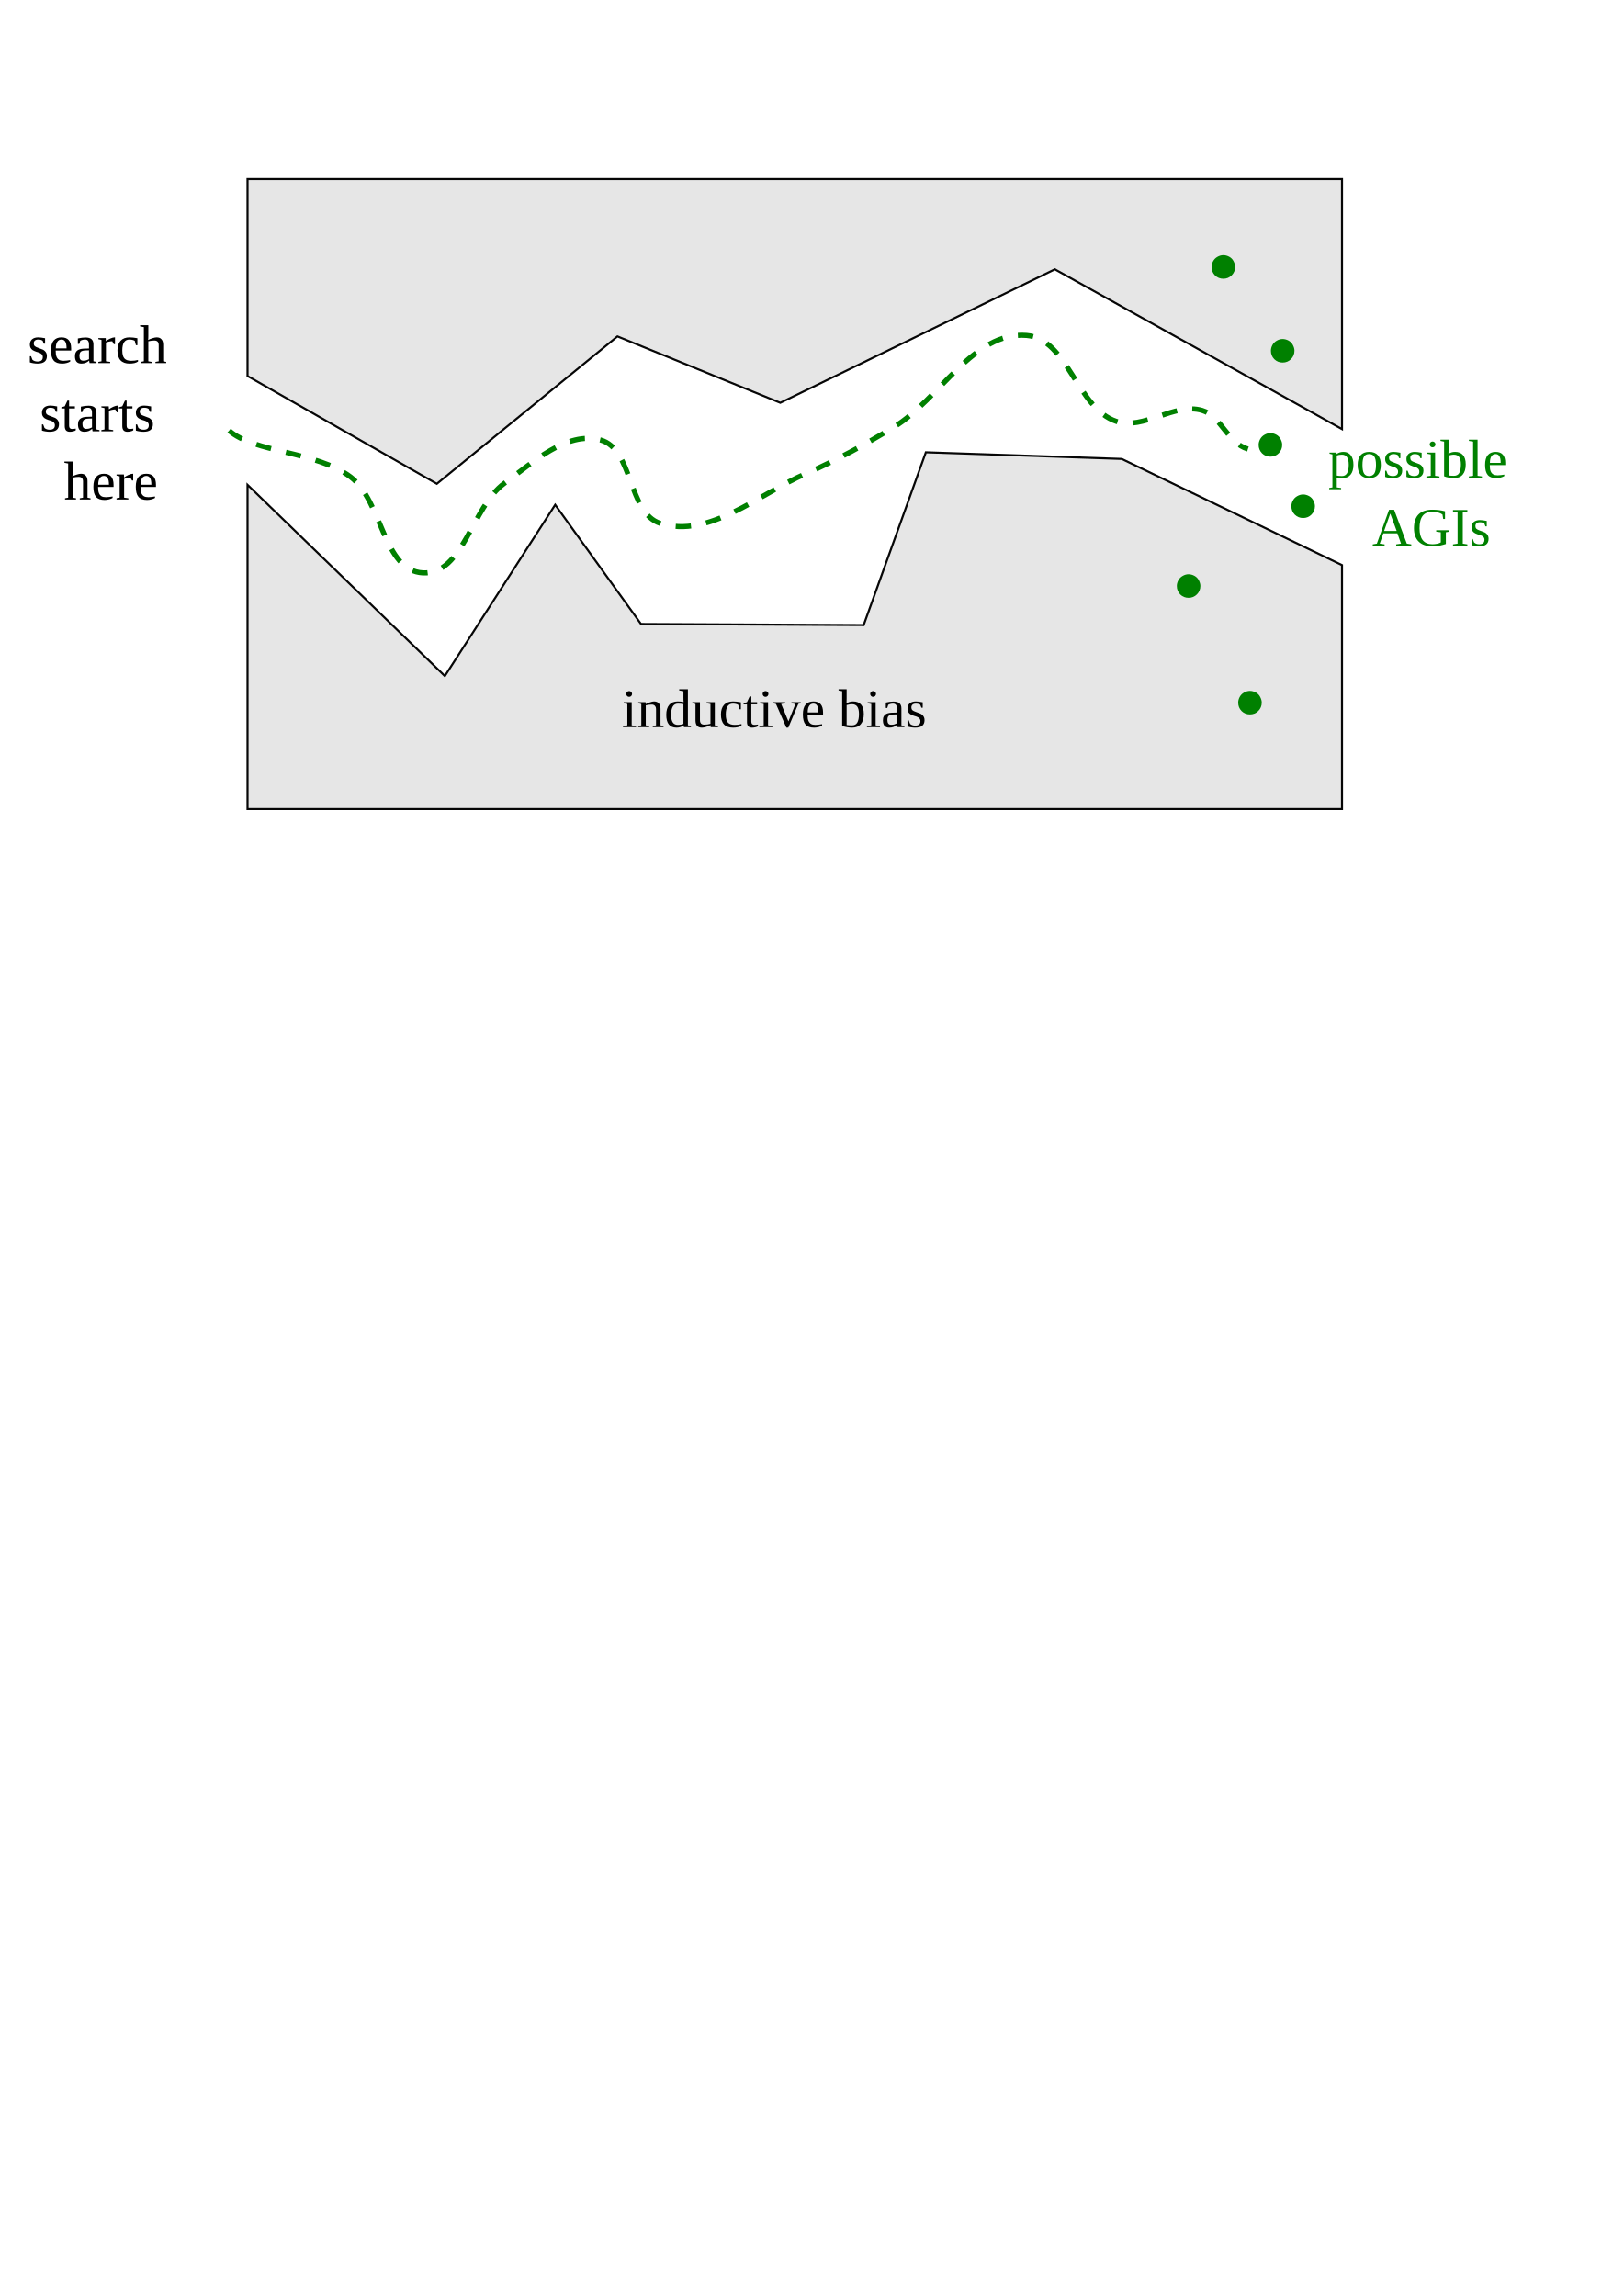
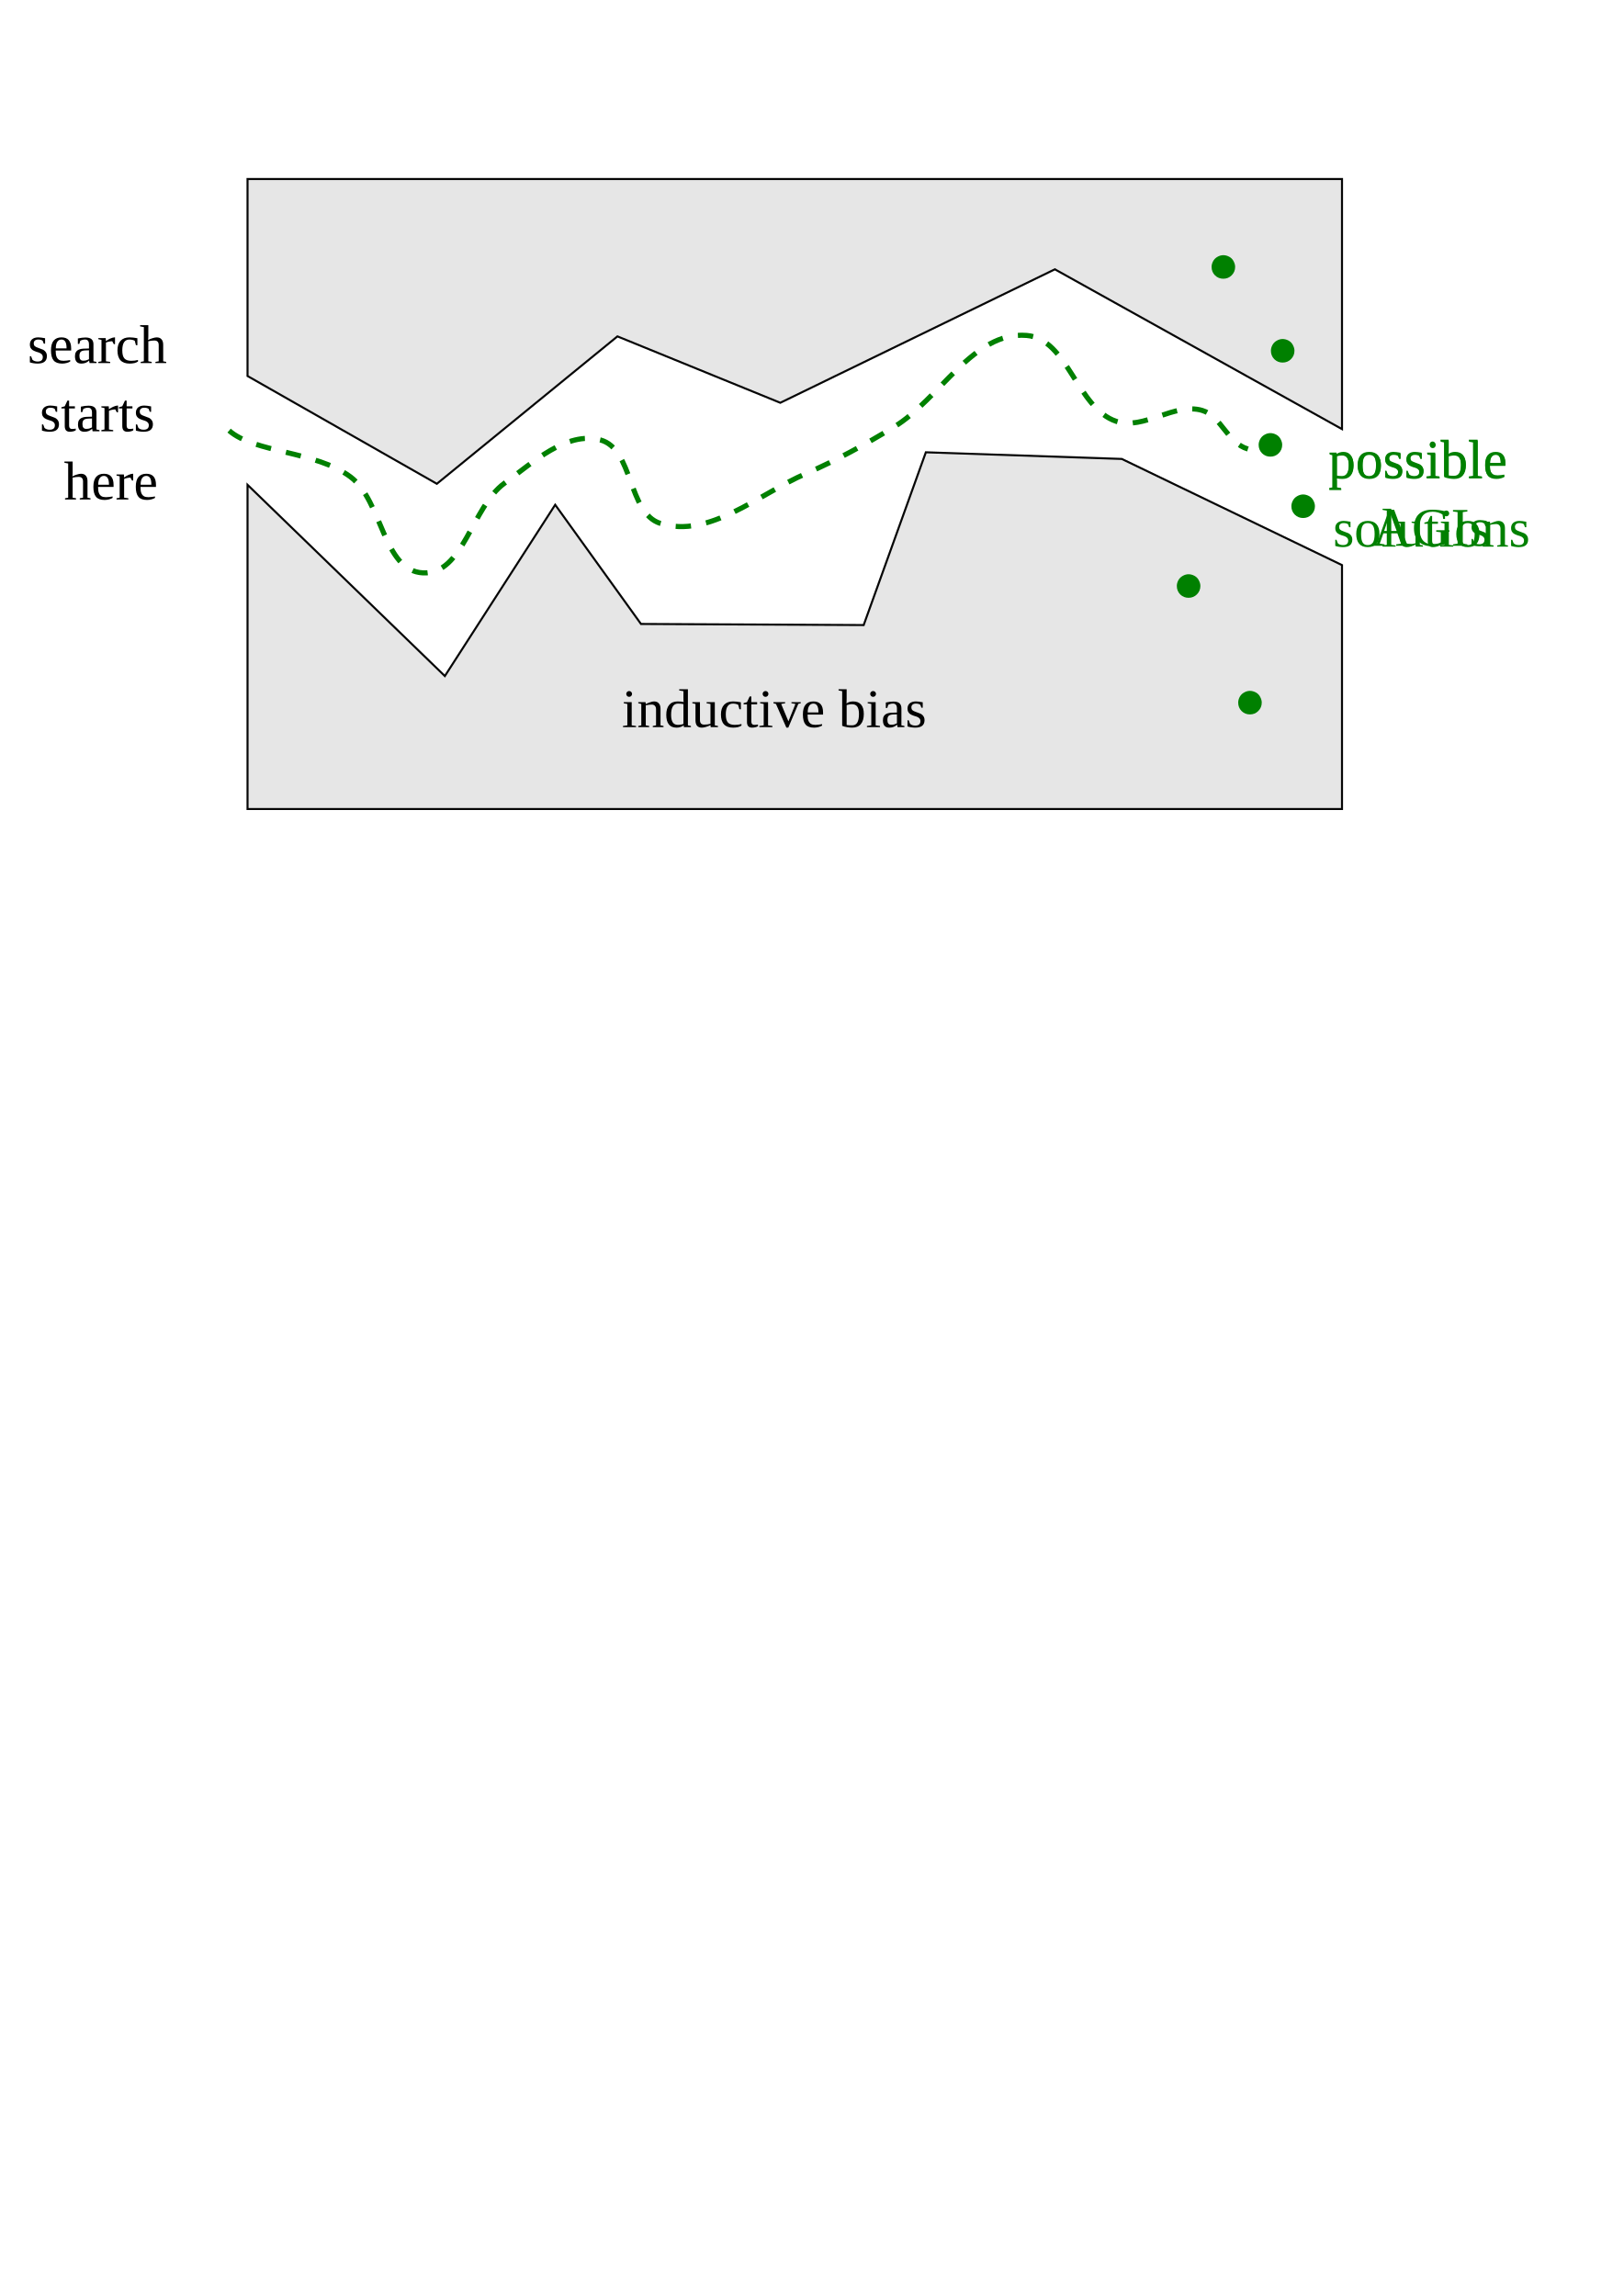
<svg xmlns="http://www.w3.org/2000/svg" width="210mm" height="297mm" viewBox="0 0 210 297" version="1.1" id="svg8">
  <defs id="defs2" />
  <g id="layer1">
    <g id="g848" transform="translate(-6.085417,-126.7354)">
      <path id="rect10" d="m 38.1,149.892 v 25.484 l 24.485,13.94 23.355,-19.068 21.063,8.589 35.512,-17.265 37.137,20.67 v -32.35 z m 113.072,36.21 -25.342,-0.861 -8.041,22.349 -28.804,-0.142 -11.095,-15.417 -14.27,22.154 -25.52,-24.735 v 41.935 H 179.652 v -31.552 z" style="opacity:1;vector-effect:none;fill:#e6e6e6;fill-opacity:1;stroke:#060606;stroke-width:0.265;stroke-linecap:butt;stroke-linejoin:miter;stroke-miterlimit:4;stroke-dasharray:none;stroke-dashoffset:0;stroke-opacity:1" />
      <text id="text843" y="220.8" x="86.519" style="font-style:normal;font-variant:normal;font-weight:normal;font-stretch:normal;font-size:7.056px;line-height:1.25;font-family:'Times New Roman';-inkscape-font-specification:'Times New Roman, Normal';font-variant-ligatures:normal;font-variant-caps:normal;font-variant-numeric:normal;font-feature-settings:normal;text-align:start;letter-spacing:0px;word-spacing:0px;writing-mode:lr-tb;text-anchor:start;fill:#000000;fill-opacity:1;stroke:none;stroke-width:0.265" xml:space="preserve">
        <tspan style="stroke-width:0.265" y="220.8" x="86.519" id="tspan841">inductive bias</tspan>
      </text>
    </g>
    <text xml:space="preserve" style="font-style:normal;font-variant:normal;font-weight:normal;font-stretch:normal;font-size:7.056px;line-height:1.25;font-family:'Times New Roman';-inkscape-font-specification:'Times New Roman, Normal';font-variant-ligatures:normal;font-variant-caps:normal;font-variant-numeric:normal;font-feature-settings:normal;text-align:start;letter-spacing:0px;word-spacing:0px;writing-mode:lr-tb;text-anchor:start;fill:#008000;fill-opacity:1;stroke:none;stroke-width:0.265;" x="156.09" y="36.523" id="text852-3">
      <tspan id="tspan850-6" x="156.09" y="36.523" style="stroke-width:0.265;fill:#008000;">●</tspan>
    </text>
    <text xml:space="preserve" style="font-style:normal;font-variant:normal;font-weight:normal;font-stretch:normal;font-size:7.056px;line-height:1.25;font-family:'Times New Roman';-inkscape-font-specification:'Times New Roman, Normal';font-variant-ligatures:normal;font-variant-caps:normal;font-variant-numeric:normal;font-feature-settings:normal;text-align:start;letter-spacing:0px;word-spacing:0px;writing-mode:lr-tb;text-anchor:start;fill:#008000;fill-opacity:1;stroke:none;stroke-width:0.265;" x="163.763" y="47.371" id="text852-7">
      <tspan id="tspan850-5" x="163.763" y="47.371" style="stroke-width:0.265;fill:#008000;">●</tspan>
    </text>
    <text xml:space="preserve" style="font-style:normal;font-variant:normal;font-weight:normal;font-stretch:normal;font-size:7.056px;line-height:1.25;font-family:'Times New Roman';-inkscape-font-specification:'Times New Roman, Normal';font-variant-ligatures:normal;font-variant-caps:normal;font-variant-numeric:normal;font-feature-settings:normal;text-align:start;letter-spacing:0px;word-spacing:0px;writing-mode:lr-tb;text-anchor:start;fill:#008000;fill-opacity:1;stroke:none;stroke-width:0.265;" x="162.175" y="59.542" id="text852-35">
      <tspan id="tspan850-62" x="162.175" y="59.542" style="stroke-width:0.265;fill:#008000;">●</tspan>
    </text>
    <text xml:space="preserve" style="font-style:normal;font-variant:normal;font-weight:normal;font-stretch:normal;font-size:7.056px;line-height:1.25;font-family:'Times New Roman';-inkscape-font-specification:'Times New Roman, Normal';font-variant-ligatures:normal;font-variant-caps:normal;font-variant-numeric:normal;font-feature-settings:normal;text-align:start;letter-spacing:0px;word-spacing:0px;writing-mode:lr-tb;text-anchor:start;fill:#008000;fill-opacity:1;stroke:none;stroke-width:0.265;" x="166.409" y="67.479" id="text852-9">
      <tspan id="tspan850-1" x="166.409" y="67.479" style="stroke-width:0.265;fill:#008000;">●</tspan>
    </text>
    <text xml:space="preserve" style="font-style:normal;font-variant:normal;font-weight:normal;font-stretch:normal;font-size:7.056px;line-height:1.25;font-family:'Times New Roman';-inkscape-font-specification:'Times New Roman, Normal';font-variant-ligatures:normal;font-variant-caps:normal;font-variant-numeric:normal;font-feature-settings:normal;text-align:start;letter-spacing:0px;word-spacing:0px;writing-mode:lr-tb;text-anchor:start;fill:#008000;fill-opacity:1;stroke:none;stroke-width:0.265;" x="151.592" y="77.798" id="text852-2">
      <tspan id="tspan850-7" x="151.592" y="77.798" style="stroke-width:0.265;fill:#008000;">●</tspan>
    </text>
    <text xml:space="preserve" style="font-style:normal;font-variant:normal;font-weight:normal;font-stretch:normal;font-size:7.056px;line-height:1.25;font-family:'Times New Roman';-inkscape-font-specification:'Times New Roman, Normal';font-variant-ligatures:normal;font-variant-caps:normal;font-variant-numeric:normal;font-feature-settings:normal;text-align:start;letter-spacing:0px;word-spacing:0px;writing-mode:lr-tb;text-anchor:start;fill:#008000;fill-opacity:1;stroke:none;stroke-width:0.265;" x="159.53" y="92.879" id="text852-0">
      <tspan id="tspan850-9" x="159.53" y="92.879" style="stroke-width:0.265;fill:#008000;">●</tspan>
    </text>
-     <text xml:space="preserve" style="font-style:normal;font-variant:normal;font-weight:normal;font-stretch:normal;font-size:7.056px;line-height:1.25;font-family:'Times New Roman';-inkscape-font-specification:'Times New Roman, Normal';font-variant-ligatures:normal;font-variant-caps:normal;font-variant-numeric:normal;font-feature-settings:normal;text-align:start;letter-spacing:0px;word-spacing:0px;writing-mode:lr-tb;text-anchor:start;fill:#008000;fill-opacity:1;stroke:none;stroke-width:0.265;" x="189.533" y="61.785" id="text914">
-       <tspan id="tspan912" x="189.533" y="61.785" style="text-align:center;text-anchor:middle;stroke-width:0.265;fill:#008000;">possible</tspan>
-       <tspan x="189.533" y="70.605" style="text-align:center;text-anchor:middle;stroke-width:0.265;fill:#008000;" id="tspan916">AGIs</tspan>
-     </text>
    <text xml:space="preserve" style="font-style:normal;font-variant:normal;font-weight:normal;font-stretch:normal;font-size:7.056px;line-height:1.25;font-family:'Times New Roman';-inkscape-font-specification:'Times New Roman, Normal';font-variant-ligatures:normal;font-variant-caps:normal;font-variant-numeric:normal;font-feature-settings:normal;text-align:start;letter-spacing:0px;word-spacing:0px;writing-mode:lr-tb;text-anchor:start;fill:#000000;fill-opacity:1;stroke:none;stroke-width:0.265" x="18.75" y="46.969" id="text920">
      <tspan id="tspan918" x="18.75" y="46.969" style="text-align:center;text-anchor:middle;stroke-width:0.265">search</tspan>
      <tspan x="18.75" y="55.788" style="text-align:center;text-anchor:middle;stroke-width:0.265" id="tspan922">starts</tspan>
      <tspan x="18.75" y="64.608" style="text-align:center;text-anchor:middle;stroke-width:0.265" id="tspan924">here</tspan>
    </text>
    <path style="fill:none;stroke:#008000;stroke-width:0.661;stroke-linecap:butt;stroke-linejoin:miter;stroke-opacity:1;stroke-miterlimit:4;stroke-dasharray:1.984, 1.984;stroke-dashoffset:0" d="m 29.633,55.7 c 3.256,2.89 11.22,2.624 15.699,5.987 4.149,3.115 4.201,12.185 9.384,12.418 5.214,0.234 6.301,-8.525 10.522,-11.595 3.671,-2.67 8.03,-6.776 12.414,-5.599 4.276,1.148 3.527,9.443 7.744,10.791 6.325,2.022 12.755,-3.81 18.85,-6.446 3.936,-1.702 7.704,-3.794 11.37,-6.019 5.941,-3.607 10.229,-12.401 17.156,-11.847 5.338,0.427 6.516,9.436 11.602,11.113 3.542,1.168 7.521,-2.471 11.097,-1.416 2.477,0.731 3.256,4.214 5.924,4.995" id="path926" />
+     <text xml:space="preserve" style="font-style:normal;font-variant:normal;font-weight:normal;font-stretch:normal;font-size:7.056px;line-height:1.25;font-family:'Times New Roman';-inkscape-font-specification:'Times New Roman, Normal';font-variant-ligatures:normal;font-variant-caps:normal;font-variant-numeric:normal;font-feature-settings:normal;text-align:start;letter-spacing:0px;word-spacing:0px;writing-mode:lr-tb;text-anchor:start;fill:#008000;fill-opacity:1;stroke:none;stroke-width:0.265" x="189.552" y="61.888" id="text914-3">
+       <tspan id="tspan912-6" x="189.552" y="61.888" style="text-align:center;text-anchor:middle;fill:#008000;stroke-width:0.265">possible</tspan>
+       <tspan x="189.552" y="70.708" style="text-align:center;text-anchor:middle;fill:#008000;stroke-width:0.265" id="tspan916-7">solutions</tspan>
+     </text>
+   </g>
+   <g id="layer2" style="display:inline">
+     <text xml:space="preserve" style="font-style:normal;font-variant:normal;font-weight:normal;font-stretch:normal;font-size:7.056px;line-height:1.25;font-family:'Times New Roman';-inkscape-font-specification:'Times New Roman, Normal';font-variant-ligatures:normal;font-variant-caps:normal;font-variant-numeric:normal;font-feature-settings:normal;text-align:start;letter-spacing:0px;word-spacing:0px;writing-mode:lr-tb;text-anchor:start;fill:#008000;fill-opacity:1;stroke:none;stroke-width:0.265" x="189.533" y="61.785" id="text914">
+       <tspan id="tspan912" x="189.533" y="61.785" style="text-align:center;text-anchor:middle;fill:#008000;stroke-width:0.265">possible</tspan>
+       <tspan x="189.533" y="70.605" style="text-align:center;text-anchor:middle;fill:#008000;stroke-width:0.265" id="tspan916">AGIs</tspan>
+     </text>
  </g>
</svg>
